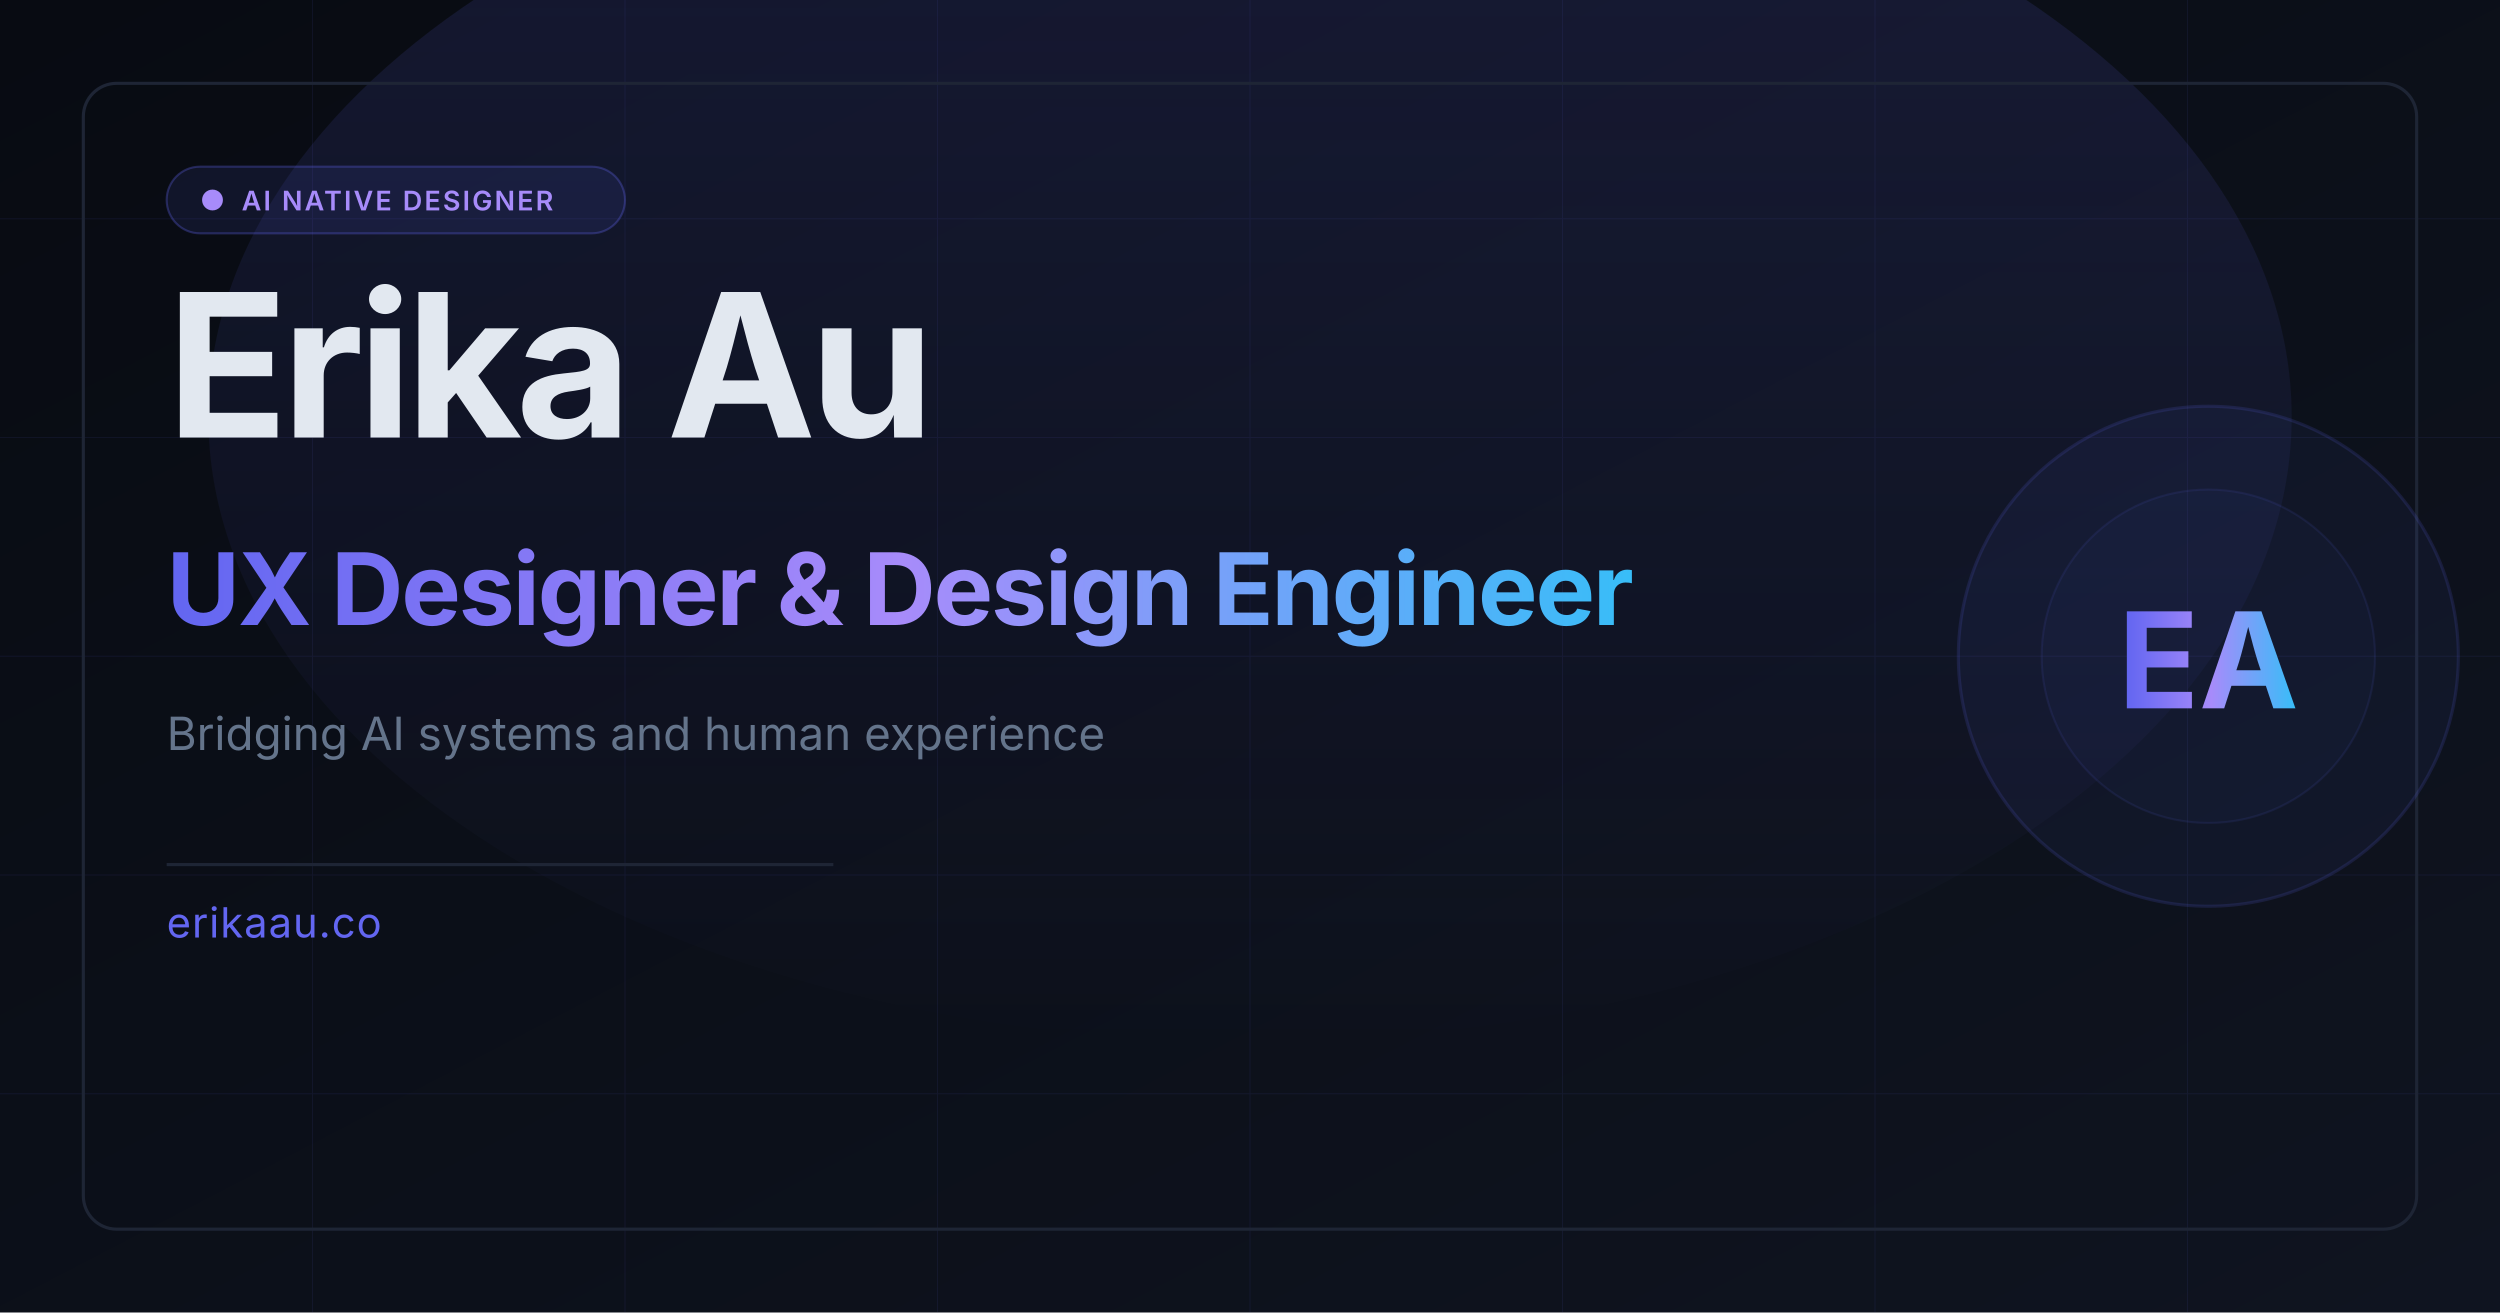
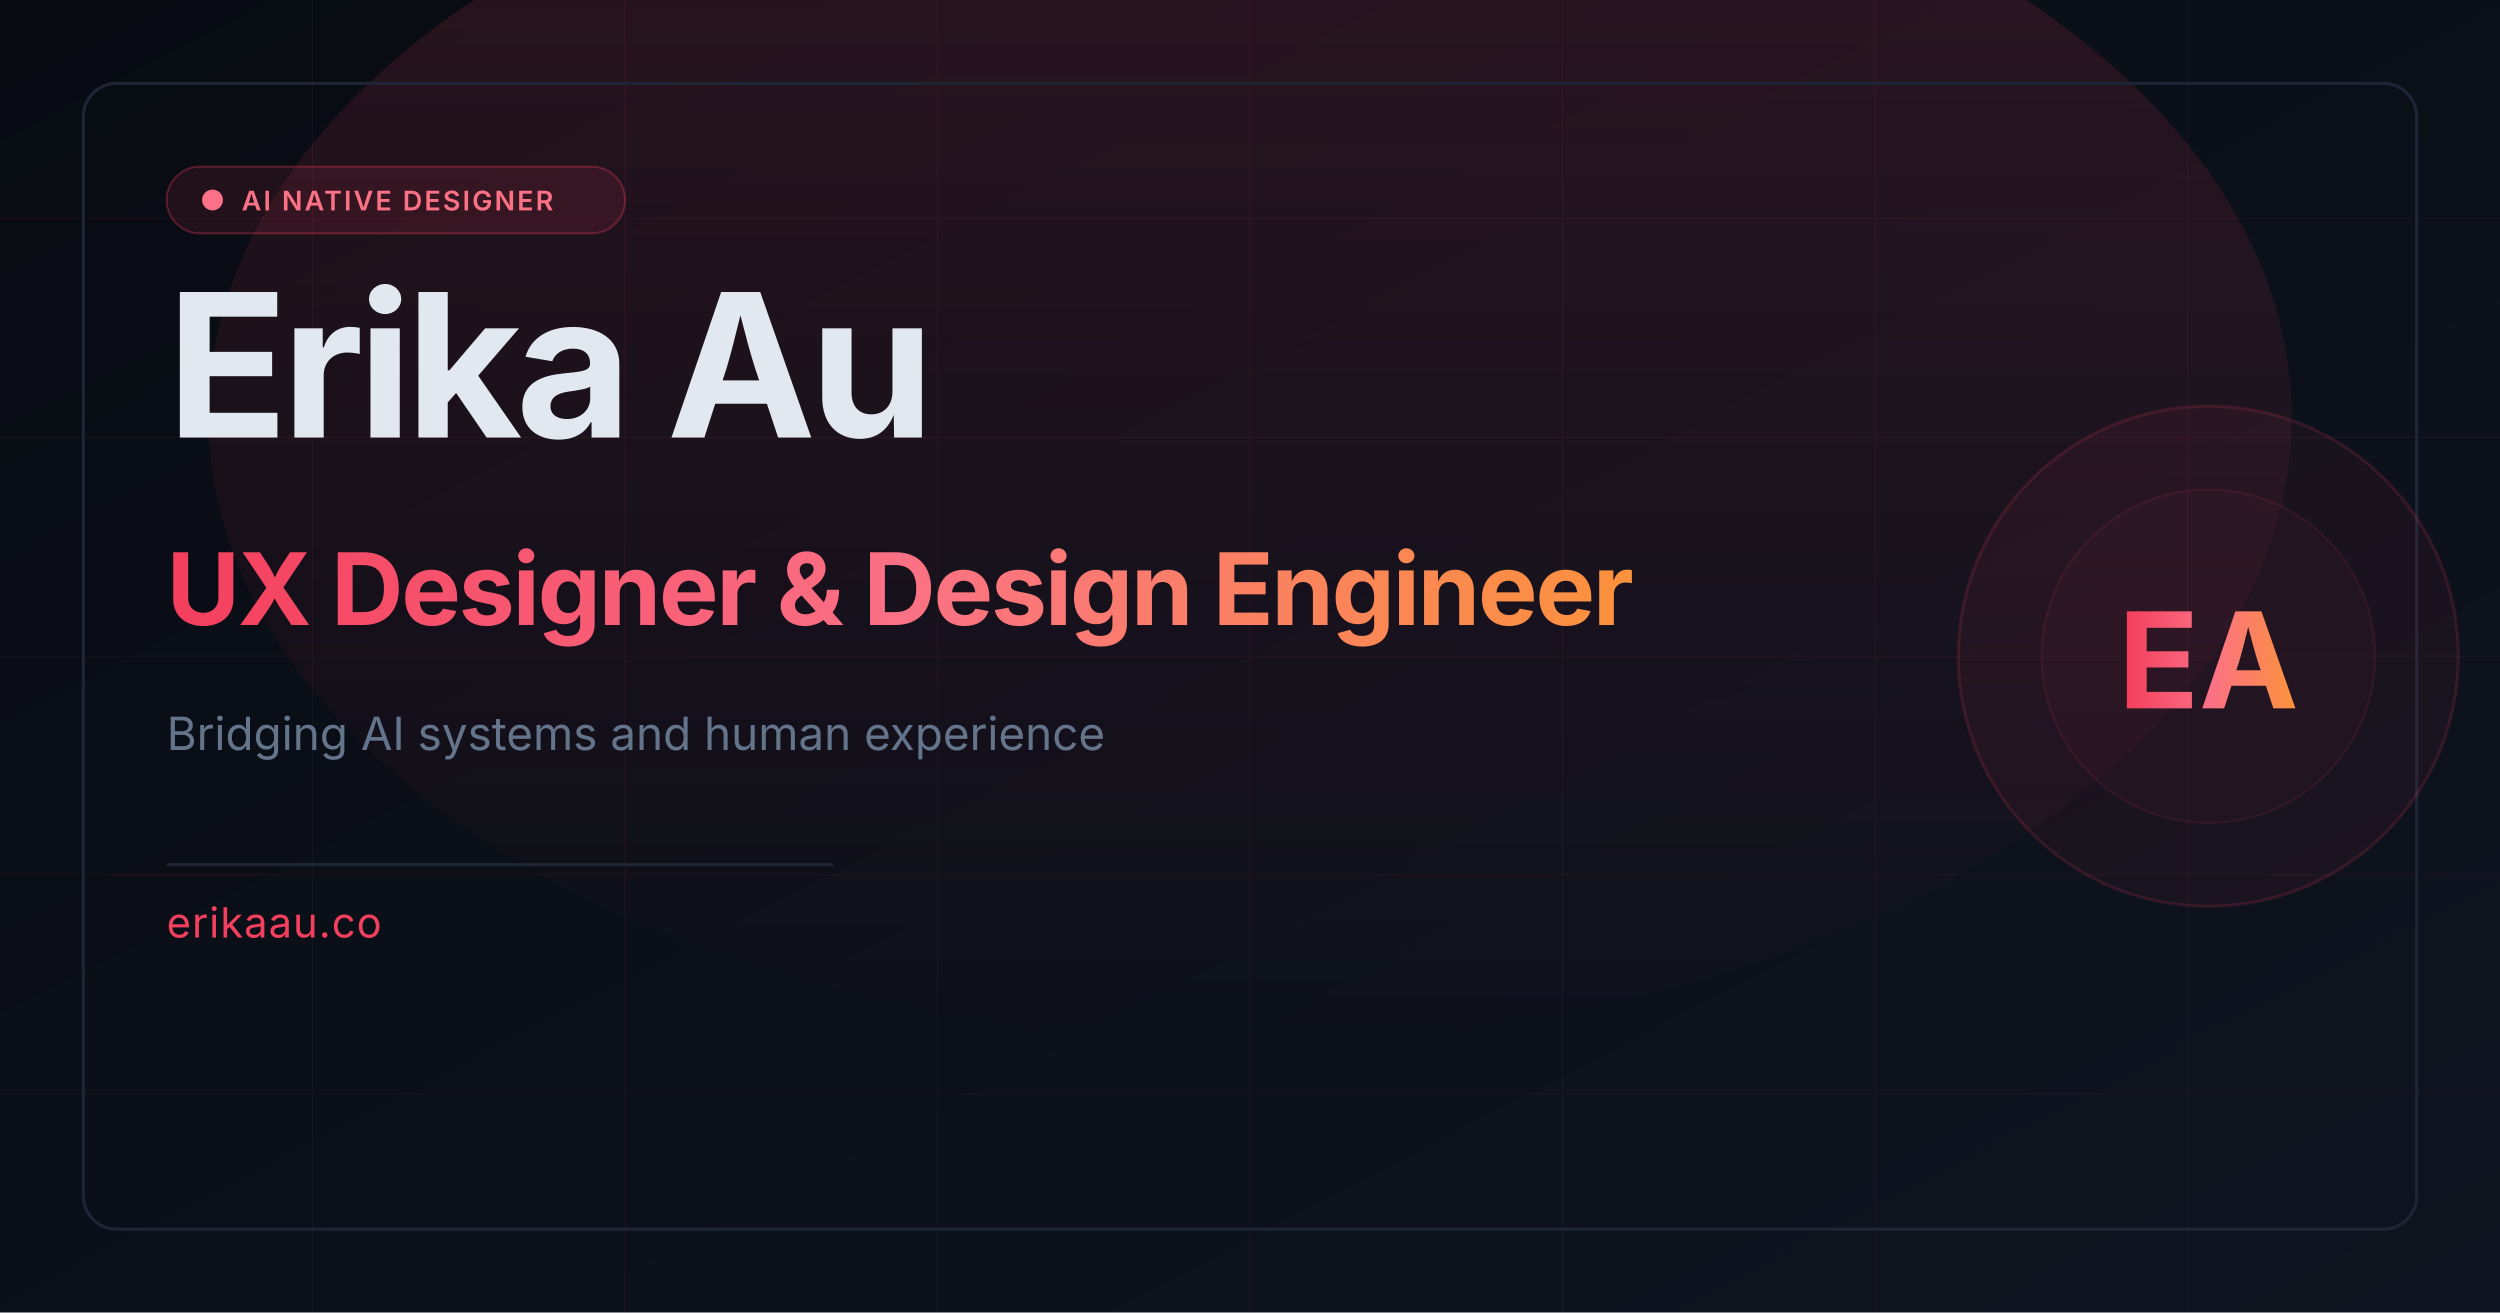
<svg xmlns="http://www.w3.org/2000/svg" width="1200" height="630" viewBox="0 0 1200 630">
  <defs>
    <linearGradient id="bg" x1="0%" y1="0%" x2="100%" y2="100%">
      <stop offset="0%" style="stop-color:#080b12" />
      <stop offset="100%" style="stop-color:#0f1420" />
    </linearGradient>
    <linearGradient id="accent" x1="0%" y1="0%" x2="100%" y2="0%">
-       <stop offset="0%" style="stop-color:#6366f1" />
-       <stop offset="50%" style="stop-color:#a78bfa" />
-       <stop offset="100%" style="stop-color:#38bdf8" />
+       <stop offset="0%" style="stop-color:#f43f5e" />
+       <stop offset="50%" style="stop-color:#fb7185" />
+       <stop offset="100%" style="stop-color:#fb923c" />
    </linearGradient>
    <linearGradient id="glow" x1="50%" y1="0%" x2="50%" y2="100%">
-       <stop offset="0%" style="stop-color:#6366f1;stop-opacity:0.15" />
-       <stop offset="100%" style="stop-color:#6366f1;stop-opacity:0" />
+       <stop offset="0%" style="stop-color:#f43f5e;stop-opacity:0.15" />
+       <stop offset="100%" style="stop-color:#f43f5e;stop-opacity:0" />
    </linearGradient>
  </defs>
  <rect width="1200" height="630" fill="url(#bg)" />
  <ellipse cx="600" cy="200" rx="500" ry="300" fill="url(#glow)" />
-   <g stroke="#6366f1" stroke-width="0.5" opacity="0.08">
+   <g stroke="#f43f5e" stroke-width="0.5" opacity="0.08">
    <line x1="0" y1="105" x2="1200" y2="105" />
    <line x1="0" y1="210" x2="1200" y2="210" />
    <line x1="0" y1="315" x2="1200" y2="315" />
    <line x1="0" y1="420" x2="1200" y2="420" />
    <line x1="0" y1="525" x2="1200" y2="525" />
    <line x1="150" y1="0" x2="150" y2="630" />
    <line x1="300" y1="0" x2="300" y2="630" />
    <line x1="450" y1="0" x2="450" y2="630" />
    <line x1="600" y1="0" x2="600" y2="630" />
    <line x1="750" y1="0" x2="750" y2="630" />
    <line x1="900" y1="0" x2="900" y2="630" />
    <line x1="1050" y1="0" x2="1050" y2="630" />
  </g>
  <rect x="40" y="40" width="1120" height="550" rx="16" fill="none" stroke="#1e2535" stroke-width="1.5" />
-   <rect x="80" y="80" width="220" height="32" rx="16" fill="#6366f1" fill-opacity="0.1" stroke="#6366f1" stroke-opacity="0.3" stroke-width="1" />
-   <circle cx="102" cy="96" r="5" fill="#a78bfa" />
-   <text x="116" y="101" font-family="system-ui, -apple-system, sans-serif" font-size="13" font-weight="600" fill="#a78bfa" letter-spacing="1">AI NATIVE DESIGNER</text>
+   <rect x="80" y="80" width="220" height="32" rx="16" fill="#f43f5e" fill-opacity="0.1" stroke="#f43f5e" stroke-opacity="0.3" stroke-width="1" />
+   <circle cx="102" cy="96" r="5" fill="#fb7185" />
+   <text x="116" y="101" font-family="system-ui, -apple-system, sans-serif" font-size="13" font-weight="600" fill="#fb7185" letter-spacing="1">AI NATIVE DESIGNER</text>
  <text x="80" y="210" font-family="system-ui, -apple-system, sans-serif" font-size="96" font-weight="700" letter-spacing="-3" fill="#e2e8f0">Erika Au</text>
  <text x="80" y="300" font-family="system-ui, -apple-system, sans-serif" font-size="48" font-weight="700" letter-spacing="-1" fill="url(#accent)">UX Designer &amp; Design Engineer</text>
  <text x="80" y="360" font-family="system-ui, -apple-system, sans-serif" font-size="22" fill="#64748b">Bridging AI systems and human experience</text>
  <line x1="80" y1="415" x2="400" y2="415" stroke="#1e2535" stroke-width="1.5" />
-   <text x="80" y="450" font-family="system-ui, -apple-system, sans-serif" font-size="20" fill="#6366f1" letter-spacing="0.5">erikaau.co</text>
-   <circle cx="1060" cy="315" r="120" fill="#6366f1" fill-opacity="0.06" stroke="#6366f1" stroke-opacity="0.15" stroke-width="1.5" />
-   <circle cx="1060" cy="315" r="80" fill="#6366f1" fill-opacity="0.04" stroke="#6366f1" stroke-opacity="0.1" stroke-width="1" />
+   <text x="80" y="450" font-family="system-ui, -apple-system, sans-serif" font-size="20" fill="#f43f5e" letter-spacing="0.5">erikaau.co</text>
+   <circle cx="1060" cy="315" r="120" fill="#f43f5e" fill-opacity="0.06" stroke="#f43f5e" stroke-opacity="0.15" stroke-width="1.5" />
+   <circle cx="1060" cy="315" r="80" fill="#f43f5e" fill-opacity="0.04" stroke="#f43f5e" stroke-opacity="0.1" stroke-width="1" />
  <text x="1060" y="340" font-family="system-ui, -apple-system, sans-serif" font-size="64" font-weight="700" fill="url(#accent)" text-anchor="middle">EA</text>
</svg>
